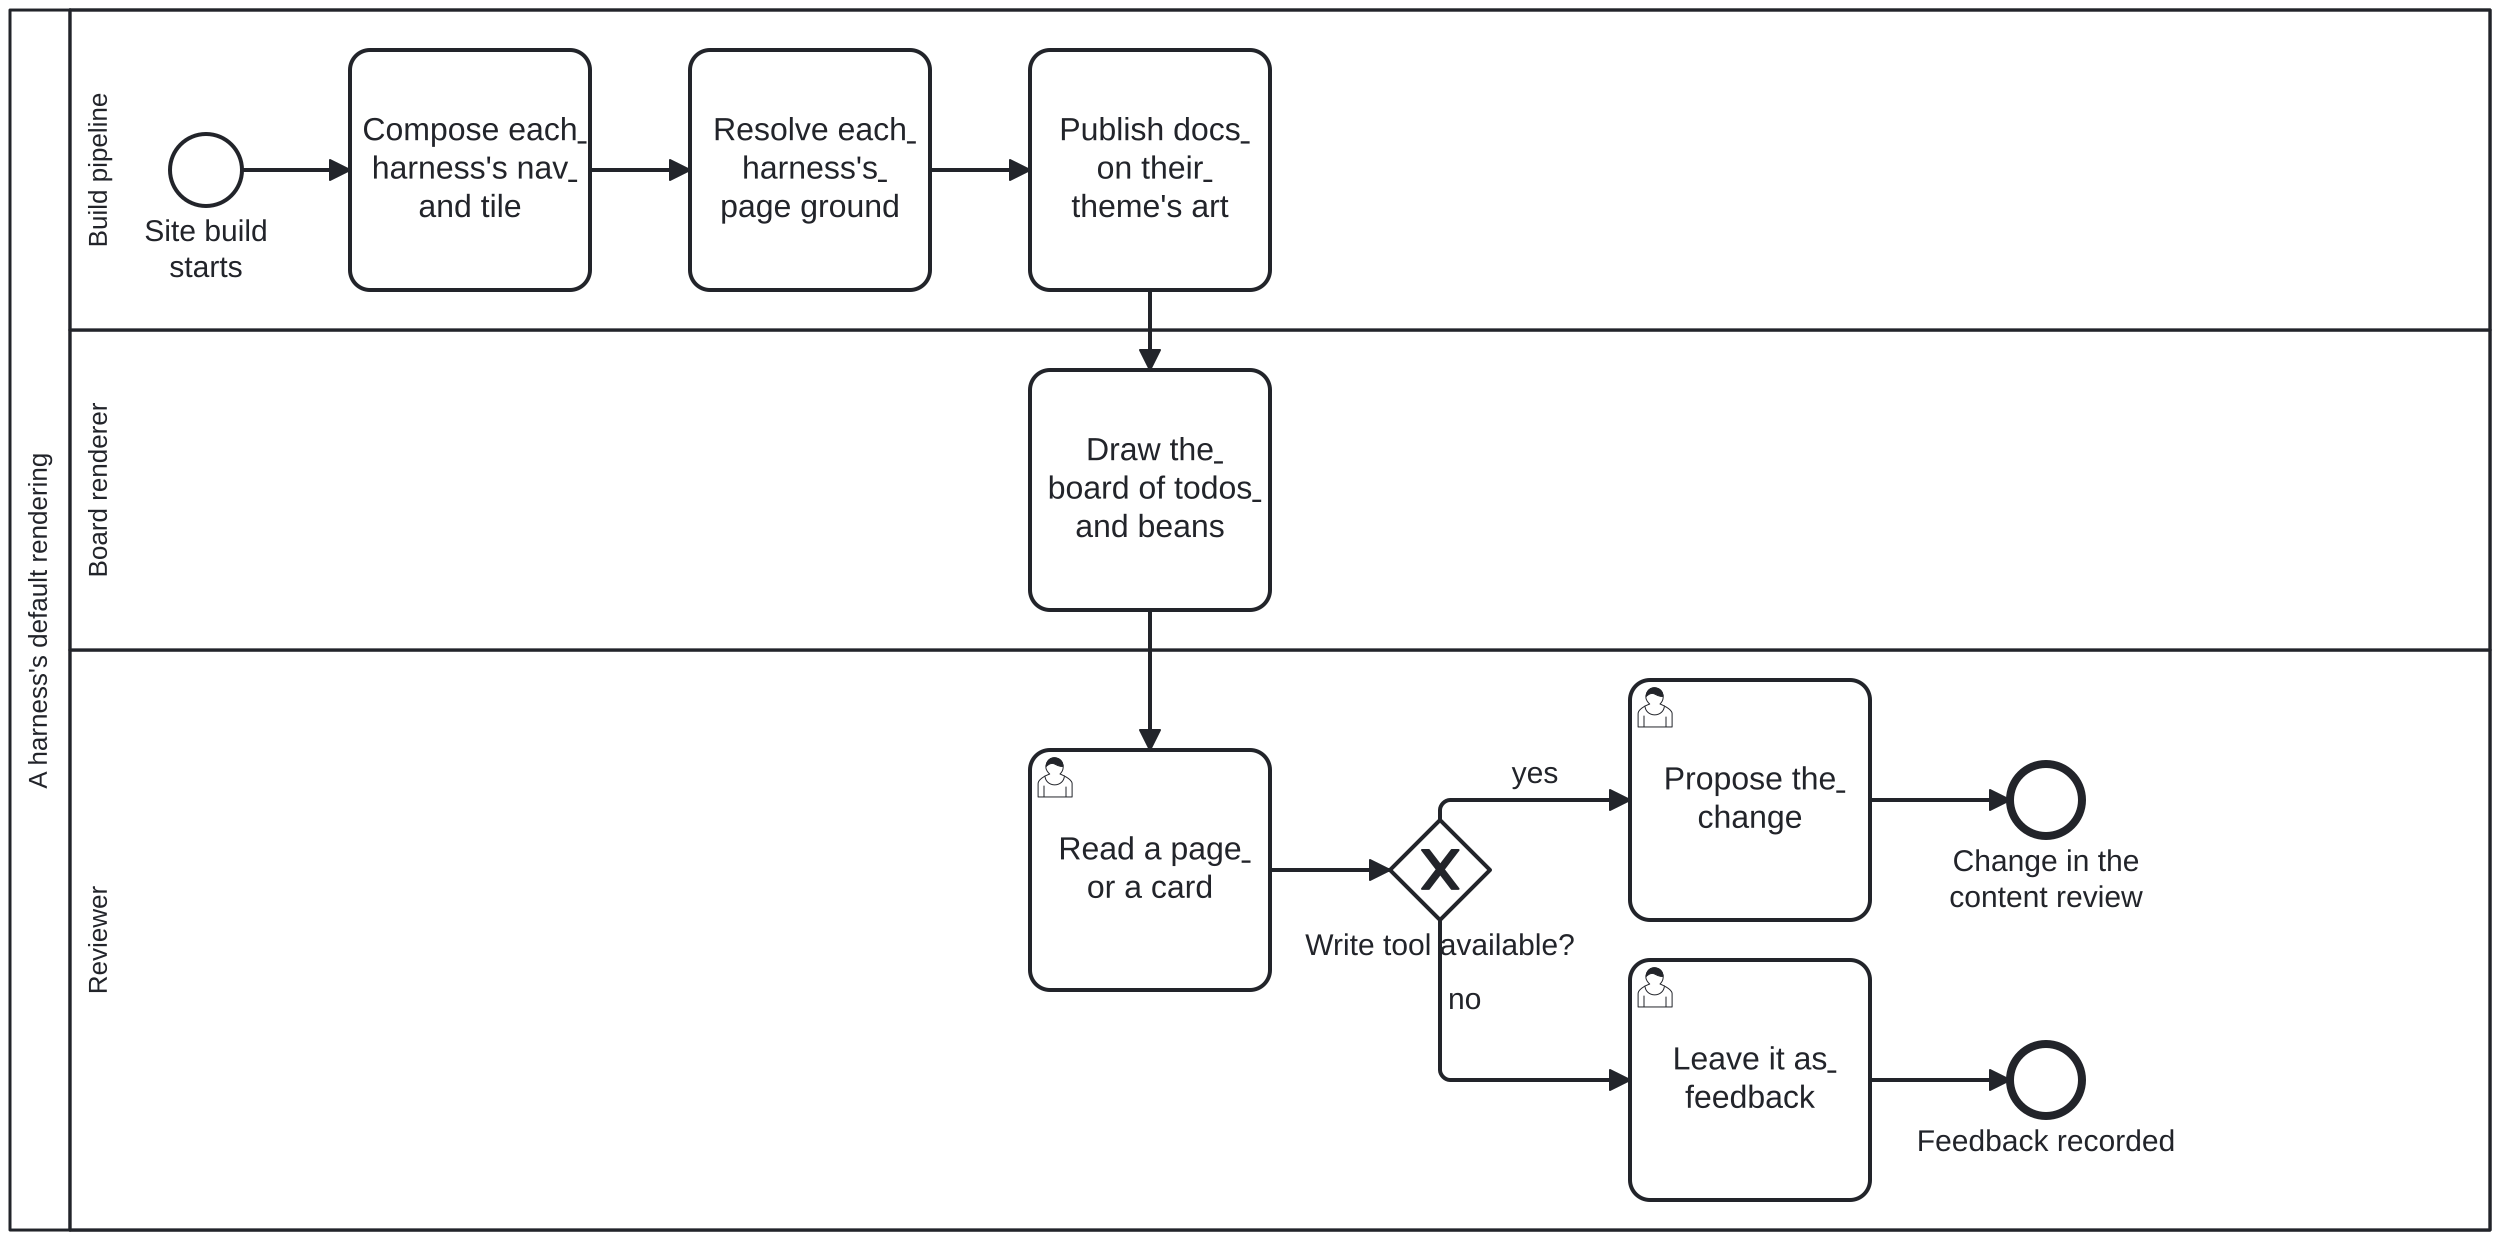
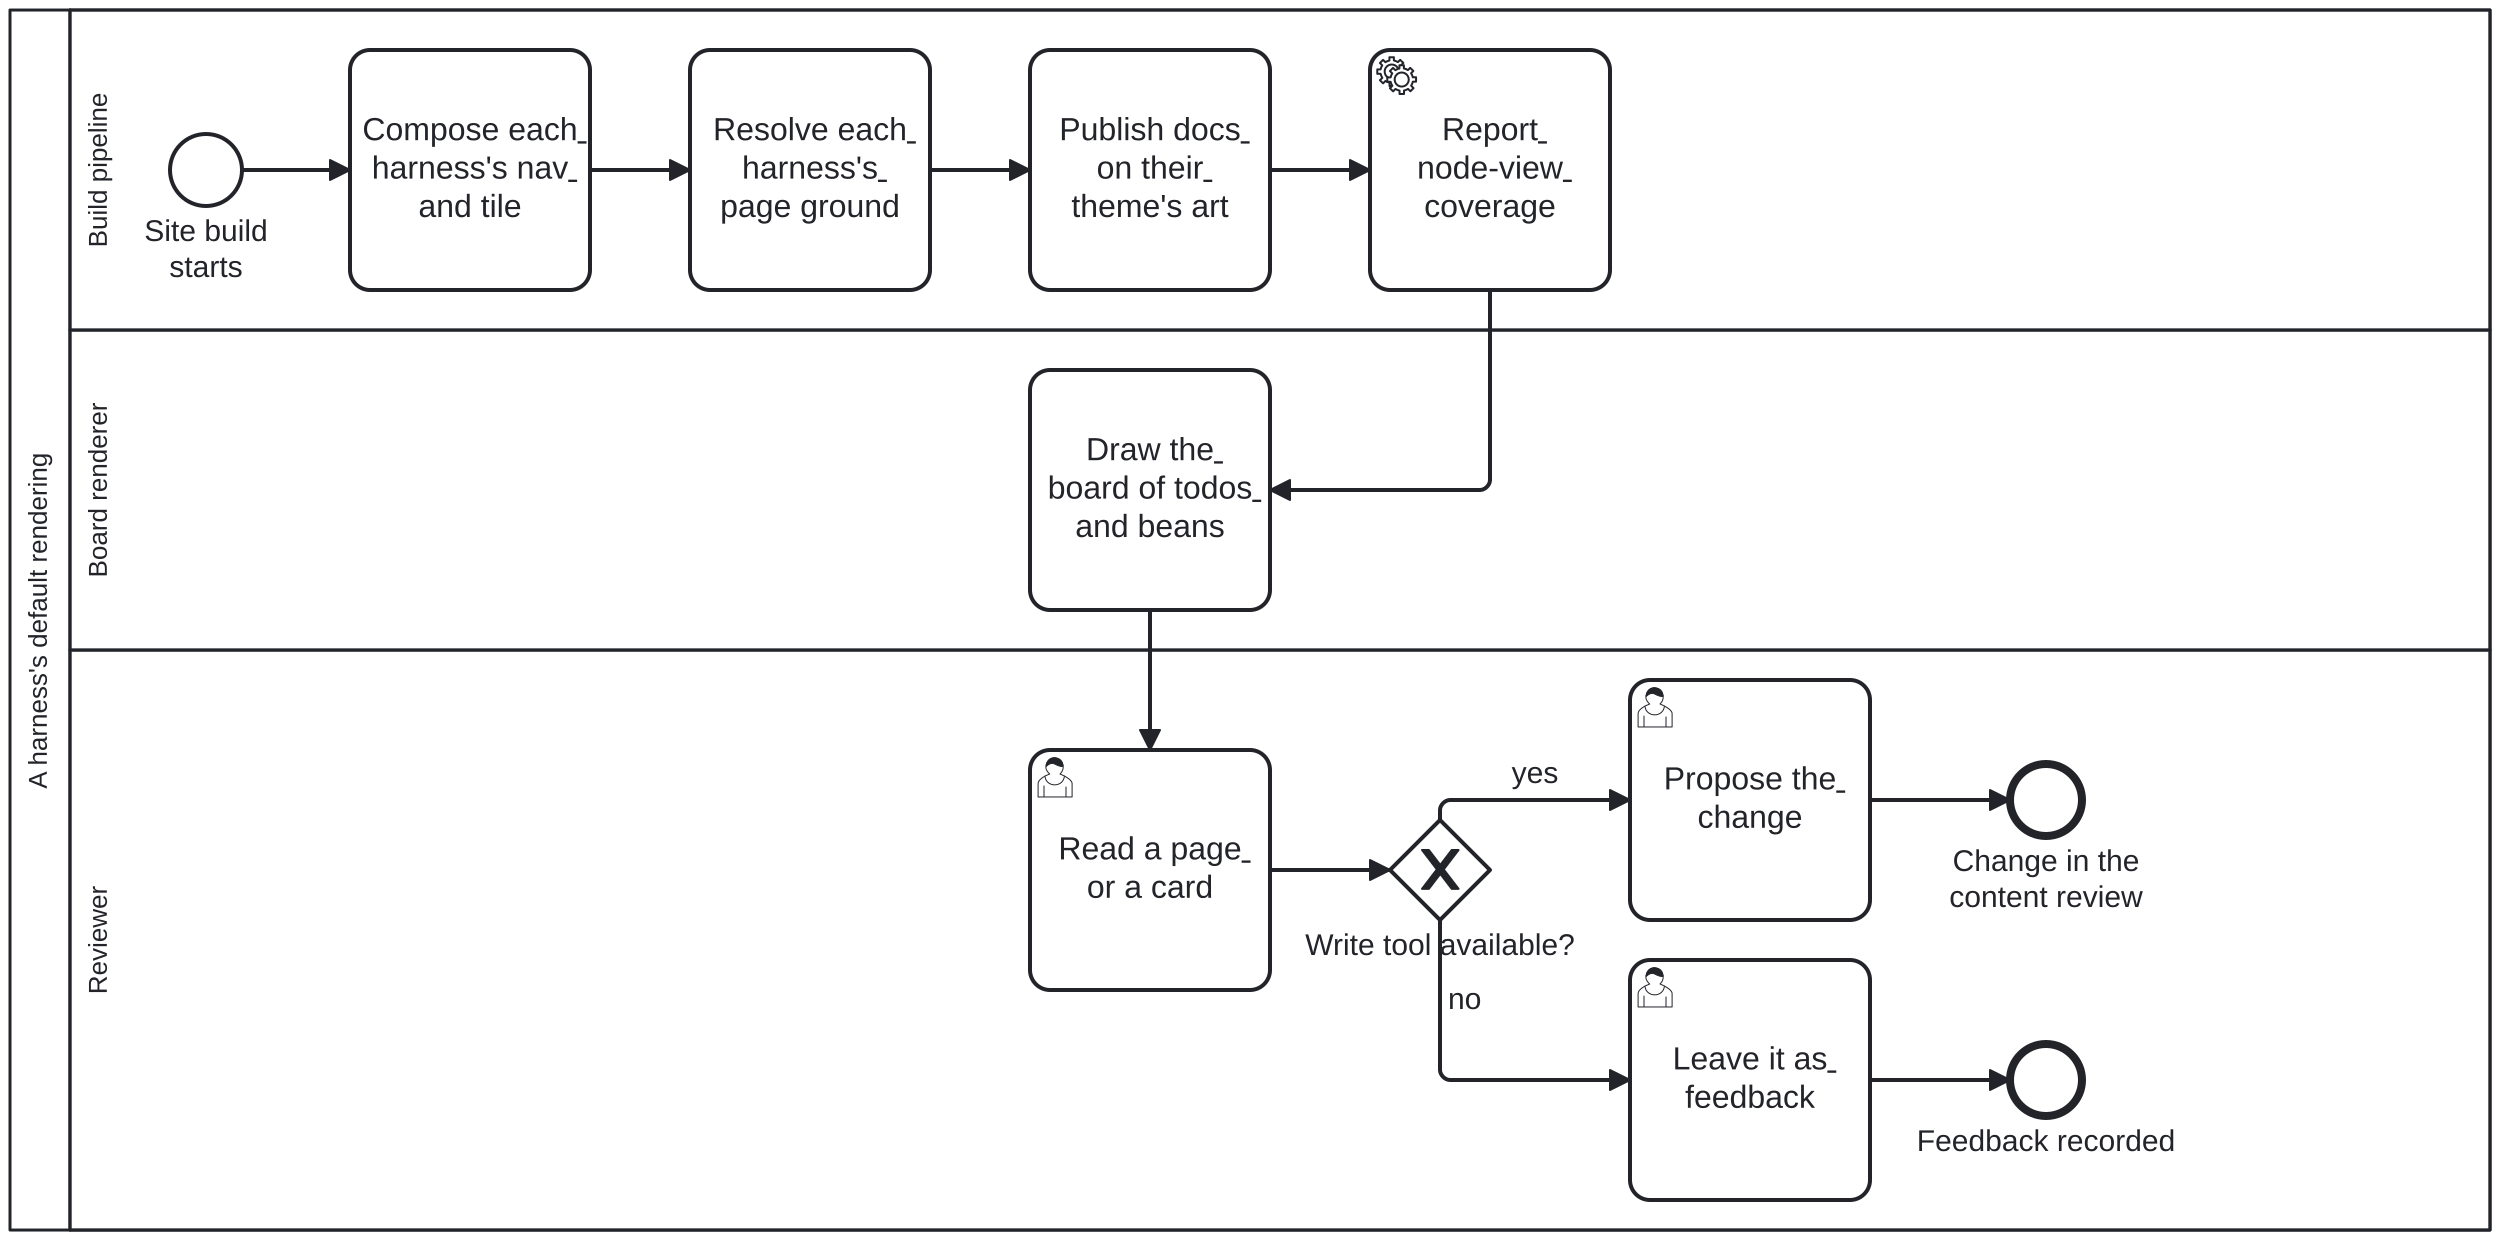
<svg xmlns="http://www.w3.org/2000/svg" width="100%" style="max-width:100%;height:auto" viewBox="95 55 1250 620" version="1.1">
  <style>.fa-task-link,.fa-subprocess-link{cursor:pointer}.fa-task-link text{text-decoration:underline}.fa-task-link:focus-visible,.fa-subprocess-link:focus-visible{outline:2px solid #2563eb;outline-offset:2px}.fa-subprocess-link:hover rect:not(.fa-link-hit),.fa-subprocess-link:focus-visible rect:not(.fa-link-hit){stroke-width:2.5px}</style>
  <rect x="95" y="55" width="1250" height="620" fill="#ffffff" />
  <g class="djs-group">
    <g class="djs-element djs-shape" data-element-id="Participant_Process_HarnessRendering" style="display: block;" transform="matrix(1 0 0 1 100 60)">
      <g class="djs-visual">
        <rect x="0" y="0" width="1240" height="610" rx="0" ry="0" style="stroke-linecap: round; stroke-linejoin: round; stroke: rgb(34, 36, 42); stroke-width: 1.5px; fill: white; fill-opacity: 0.95;" />
        <path style="fill: none; stroke-linecap: round; stroke-linejoin: round; stroke: rgb(34, 36, 42); stroke-width: 1.5px;" d="M30,0L30,610" />
        <text lineHeight="1.05" class="djs-label" transform="matrix(-1.83697e-16 -1 1 -1.83697e-16 0 610)" style="font-family: Arial, sans-serif; font-size: 13px; font-weight: normal; fill: rgb(34, 36, 42);">
          <tspan x="220.652" y="18.413">A harness's default rendering</tspan>
        </text>
      </g>
      <rect class="djs-hit djs-hit-all" x="0" y="0" width="1240" height="610" style="fill: none; stroke-opacity: 0; stroke: white; stroke-width: 15px;" />
    </g>
    <g class="djs-children">
      <g class="djs-group">
        <g class="djs-element djs-shape" data-element-id="Lane_Reviewer" style="display: block;" transform="matrix(1 0 0 1 130 380)">
          <g class="djs-visual">
            <rect x="0" y="0" width="1210" height="290" rx="0" ry="0" style="stroke-linecap: round; stroke-linejoin: round; stroke: rgb(34, 36, 42); stroke-width: 1.5px; fill: white; fill-opacity: 0.25;" />
            <text lineHeight="1.05" class="djs-label" transform="matrix(-1.83697e-16 -1 1 -1.83697e-16 0 290)" style="font-family: Arial, sans-serif; font-size: 13px; font-weight: normal; fill: rgb(34, 36, 42);">
              <tspan x="117.908" y="18.413">Reviewer</tspan>
            </text>
          </g>
          <rect class="djs-hit djs-hit-all" x="0" y="0" width="1210" height="290" style="fill: none; stroke-opacity: 0; stroke: white; stroke-width: 15px;" />
        </g>
      </g>
      <g class="djs-group">
        <g class="djs-element djs-shape" data-element-id="Lane_Board" style="display: block;" transform="matrix(1 0 0 1 130 220)">
          <g class="djs-visual">
            <rect x="0" y="0" width="1210" height="160" rx="0" ry="0" style="stroke-linecap: round; stroke-linejoin: round; stroke: rgb(34, 36, 42); stroke-width: 1.5px; fill: white; fill-opacity: 0.25;" />
            <text lineHeight="1.05" class="djs-label" transform="matrix(-1.83697e-16 -1 1 -1.83697e-16 0 160)" style="font-family: Arial, sans-serif; font-size: 13px; font-weight: normal; fill: rgb(34, 36, 42);">
              <tspan x="36.281" y="18.413">Board renderer</tspan>
            </text>
          </g>
          <rect class="djs-hit djs-hit-all" x="0" y="0" width="1210" height="160" style="fill: none; stroke-opacity: 0; stroke: white; stroke-width: 15px;" />
        </g>
      </g>
      <g class="djs-group">
        <g class="djs-element djs-shape" data-element-id="Lane_Pipeline" style="display: block;" transform="matrix(1 0 0 1 130 60)">
          <g class="djs-visual">
            <rect x="0" y="0" width="1210" height="160" rx="0" ry="0" style="stroke-linecap: round; stroke-linejoin: round; stroke: rgb(34, 36, 42); stroke-width: 1.5px; fill: white; fill-opacity: 0.25;" />
            <text lineHeight="1.05" class="djs-label" transform="matrix(-1.83697e-16 -1 1 -1.83697e-16 0 160)" style="font-family: Arial, sans-serif; font-size: 13px; font-weight: normal; fill: rgb(34, 36, 42);">
              <tspan x="41.333" y="18.413">Build pipeline</tspan>
            </text>
          </g>
          <rect class="djs-hit djs-hit-all" x="0" y="0" width="1210" height="160" style="fill: none; stroke-opacity: 0; stroke: white; stroke-width: 15px;" />
        </g>
      </g>
      <g class="djs-group">
        <g class="djs-element djs-shape" data-element-id="Start_Process_HarnessRendering" style="display: block;" transform="matrix(1 0 0 1 180 122)">
          <g class="djs-visual">
            <circle cx="18" cy="18" r="18" style="stroke-linecap: round; stroke-linejoin: round; stroke: rgb(34, 36, 42); stroke-width: 2px; fill: white; fill-opacity: 0.95;" />
          </g>
          <rect class="djs-hit djs-hit-all" x="0" y="0" width="36" height="36" style="fill: none; stroke-opacity: 0; stroke: white; stroke-width: 15px;" />
        </g>
      </g>
      <g class="djs-group">
        <g class="djs-element djs-shape" data-element-id="Start_Process_HarnessRendering_label" style="display: block;" transform="matrix(1 0 0 1 147.1406 162)">
          <g class="djs-visual">
            <text lineHeight="1.2" class="djs-label" style="font-family: Arial, sans-serif; font-size: 15px; font-weight: normal; fill: rgb(34, 36, 42);">
              <tspan x="20.006" y="13.5">Site build</tspan>
              <tspan x="32.523" y="31.5">starts</tspan>
            </text>
          </g>
          <rect class="djs-hit djs-hit-all" x="0" y="0" width="101.719" height="36" style="fill: none; stroke-opacity: 0; stroke: white; stroke-width: 15px;" />
        </g>
      </g>
      <g class="djs-group">
        <g class="djs-element djs-shape" data-element-id="A_Tiles" style="display: block;" transform="matrix(1 0 0 1 270 80)">
          <g class="djs-visual">
            <rect x="0" y="0" width="120" height="120" rx="10" ry="10" style="stroke-linecap: round; stroke-linejoin: round; stroke: rgb(34, 36, 42); stroke-width: 2px; fill: white; fill-opacity: 0.95;" />
            <a class="fa-task-link" href="https://litlfred.github.io/folio-assistant/cat-harness/process/Process_HarnessRendering/node/A_Tiles" target="_top" aria-label="Open step: Compose each harness's nav and tile">
              <text lineHeight="1.2" class="djs-label" transform="translate(0 30.7)" style="font-family: Arial, sans-serif; font-size: 16px; font-weight: normal; fill: rgb(34, 36, 42);">
                <tspan x="6.191" y="14.4">Compose each</tspan>
                <tspan x="10.891" y="33.6">harness's nav</tspan>
                <tspan x="34.203" y="52.8">and tile</tspan>
              </text>
            </a>
          </g>
          <rect class="djs-hit djs-hit-all" x="0" y="0" width="120" height="120" style="fill: none; stroke-opacity: 0; stroke: white; stroke-width: 15px;" />
        </g>
      </g>
      <g class="djs-group">
        <g class="djs-element djs-shape" data-element-id="A_Ground" style="display: block;" transform="matrix(1 0 0 1 440 80)">
          <g class="djs-visual">
            <rect x="0" y="0" width="120" height="120" rx="10" ry="10" style="stroke-linecap: round; stroke-linejoin: round; stroke: rgb(34, 36, 42); stroke-width: 2px; fill: white; fill-opacity: 0.95;" />
            <a class="fa-task-link" href="https://litlfred.github.io/folio-assistant/cat-harness/process/Process_HarnessRendering/node/A_Ground" target="_top" aria-label="Open step: Resolve each harness's page ground">
              <text lineHeight="1.2" class="djs-label" transform="translate(0 30.7)" style="font-family: Arial, sans-serif; font-size: 16px; font-weight: normal; fill: rgb(34, 36, 42);">
                <tspan x="11.527" y="14.4">Resolve each</tspan>
                <tspan x="26.012" y="33.6">harness's</tspan>
                <tspan x="15.07" y="52.8">page ground</tspan>
              </text>
            </a>
          </g>
          <rect class="djs-hit djs-hit-all" x="0" y="0" width="120" height="120" style="fill: none; stroke-opacity: 0; stroke: white; stroke-width: 15px;" />
        </g>
      </g>
      <g class="djs-group">
        <g class="djs-element djs-shape" data-element-id="A_Publish" style="display: block;" transform="matrix(1 0 0 1 610 80)">
          <g class="djs-visual">
            <rect x="0" y="0" width="120" height="120" rx="10" ry="10" style="stroke-linecap: round; stroke-linejoin: round; stroke: rgb(34, 36, 42); stroke-width: 2px; fill: white; fill-opacity: 0.95;" />
            <a class="fa-task-link" href="https://litlfred.github.io/folio-assistant/cat-harness/process/Process_HarnessRendering/node/A_Publish" target="_top" aria-label="Open step: Publish docs on their theme's art">
              <text lineHeight="1.2" class="djs-label" transform="translate(0 30.7)" style="font-family: Arial, sans-serif; font-size: 16px; font-weight: normal; fill: rgb(34, 36, 42);">
                <tspan x="14.641" y="14.4">Publish docs</tspan>
                <tspan x="33.316" y="33.6">on their</tspan>
                <tspan x="20.68" y="52.8">theme's art</tspan>
              </text>
            </a>
          </g>
          <rect class="djs-hit djs-hit-all" x="0" y="0" width="120" height="120" style="fill: none; stroke-opacity: 0; stroke: white; stroke-width: 15px;" />
        </g>
      </g>
      <g class="djs-group">
+         <g class="djs-element djs-shape" data-element-id="A_NodeViews" style="display: block;" transform="matrix(1 0 0 1 780 80)">
+           <g class="djs-visual">
+             <rect x="0" y="0" width="120" height="120" rx="10" ry="10" style="stroke-linecap: round; stroke-linejoin: round; stroke: rgb(34, 36, 42); stroke-width: 2px; fill: white; fill-opacity: 0.95;" />
+             <a class="fa-task-link" href="https://litlfred.github.io/folio-assistant/cat-harness/process/Process_HarnessRendering/node/A_NodeViews" target="_top" aria-label="Open step: Report node-view coverage">
+               <text lineHeight="1.2" class="djs-label" transform="translate(0 30.7)" style="font-family: Arial, sans-serif; font-size: 16px; font-weight: normal; fill: rgb(34, 36, 42);">
+                 <tspan x="35.988" y="14.4">Report</tspan>
+                 <tspan x="23.535" y="33.6">node-view</tspan>
+                 <tspan x="27.09" y="52.8">coverage</tspan>
+               </text>
+             </a>
+             <circle cx="5" cy="5" r="5" transform="translate(6, 6)" style="stroke-linecap: round; stroke-linejoin: round; stroke: none; stroke-width: 2px; fill: white;" />
+             <path d="m 12,18 v -1.713 c 0.352,-0.07 0.704,-0.178 1.048,-0.321 0.344,-0.145 0.666,-0.321 0.966,-0.521 l 1.194,1.18 1.567,-1.577 -1.195,-1.18 c 0.403,-0.614 0.683,-1.299 0.825,-2.018 l 1.622,-0.01 v -2.22 l -1.637,0.01 c -0.073,-0.352 -0.178,-0.7 -0.324,-1.044 -0.145,-0.344 -0.321,-0.664 -0.523,-0.962 l 1.131,-1.136 -1.583,-1.563 -1.13,1.136 c -0.614,-0.401 -1.303,-0.681 -2.023,-0.822 l 0.009,-1.619 h -2.241 l 0.004,1.631 c -0.354,0.074 -0.705,0.18 -1.05,0.324 -0.344,0.144 -0.665,0.321 -0.964,0.52 l -1.17,-1.158 -1.567,1.579 1.168,1.157 c -0.403,0.613 -0.683,1.298 -0.825,2.017 l -1.659,0.003 v 2.222 l 1.672,-0.006 c 0.073,0.351 0.18,0.702 0.324,1.045 0.145,0.344 0.321,0.664 0.523,0.961 l -1.199,1.197 1.584,1.56 1.196,-1.193 c 0.614,0.403 1.303,0.682 2.023,0.823 l 7.19e-4,1.699 h 2.227 z m 0.221,-3.996 c -1.789,0.75 -3.858,-0.093 -4.61,-1.874 -0.752,-1.783 0.091,-3.846 1.88,-4.596 1.788,-0.749 3.857,0.093 4.609,1.874 0.752,1.782 -0.091,3.846 -1.88,4.596 z" style="fill: white; stroke-linecap: round; stroke-linejoin: round; stroke: rgb(34, 36, 42); stroke-width: 1px;" />
+             <circle cx="5" cy="5" r="5" transform="translate(11, 10)" style="stroke-linecap: round; stroke-linejoin: round; stroke: none; stroke-width: 2px; fill: white;" />
+             <path d="m 17,22 v -1.713 c 0.352,-0.07 0.704,-0.178 1.048,-0.321 0.344,-0.145 0.666,-0.321 0.966,-0.521 l 1.194,1.18 1.567,-1.577 -1.195,-1.18 c 0.403,-0.614 0.683,-1.299 0.825,-2.018 l 1.622,-0.01 v -2.22 l -1.637,0.01 c -0.073,-0.352 -0.178,-0.7 -0.324,-1.044 -0.145,-0.344 -0.321,-0.664 -0.523,-0.962 l 1.131,-1.136 -1.583,-1.563 -1.13,1.136 c -0.614,-0.401 -1.303,-0.681 -2.023,-0.822 l 0.009,-1.619 h -2.241 l 0.004,1.631 c -0.354,0.074 -0.705,0.18 -1.05,0.324 -0.344,0.144 -0.665,0.321 -0.964,0.52 l -1.17,-1.158 -1.567,1.579 1.168,1.157 c -0.403,0.613 -0.683,1.298 -0.825,2.017 l -1.659,0.003 v 2.222 l 1.672,-0.006 c 0.073,0.351 0.18,0.702 0.324,1.045 0.145,0.344 0.321,0.664 0.523,0.961 l -1.199,1.197 1.584,1.56 1.196,-1.193 c 0.614,0.403 1.303,0.682 2.023,0.823 l 7.19e-4,1.699 h 2.227 z m 0.221,-3.996 c -1.789,0.75 -3.858,-0.093 -4.61,-1.874 -0.752,-1.783 0.091,-3.846 1.88,-4.596 1.788,-0.749 3.857,0.093 4.609,1.874 0.752,1.782 -0.091,3.846 -1.88,4.596 z" style="fill: white; stroke-linecap: round; stroke-linejoin: round; stroke: rgb(34, 36, 42); stroke-width: 1px;" />
+           </g>
+           <rect class="djs-hit djs-hit-all" x="0" y="0" width="120" height="120" style="fill: none; stroke-opacity: 0; stroke: white; stroke-width: 15px;" />
+         </g>
+       </g>
+       <g class="djs-group">
        <g class="djs-element djs-shape" data-element-id="A_Board" style="display: block;" transform="matrix(1 0 0 1 610 240)">
          <g class="djs-visual">
            <rect x="0" y="0" width="120" height="120" rx="10" ry="10" style="stroke-linecap: round; stroke-linejoin: round; stroke: rgb(34, 36, 42); stroke-width: 2px; fill: white; fill-opacity: 0.95;" />
            <a class="fa-task-link" href="https://litlfred.github.io/folio-assistant/cat-harness/process/Process_HarnessRendering/node/A_Board" target="_top" aria-label="Open step: Draw the board of todos and beans">
              <text lineHeight="1.2" class="djs-label" transform="translate(0 30.7)" style="font-family: Arial, sans-serif; font-size: 16px; font-weight: normal; fill: rgb(34, 36, 42);">
                <tspan x="27.988" y="14.4">Draw the</tspan>
                <tspan x="8.852" y="33.6">board of todos</tspan>
                <tspan x="22.633" y="52.8">and beans</tspan>
              </text>
            </a>
          </g>
          <rect class="djs-hit djs-hit-all" x="0" y="0" width="120" height="120" style="fill: none; stroke-opacity: 0; stroke: white; stroke-width: 15px;" />
        </g>
      </g>
      <g class="djs-group">
        <g class="djs-element djs-shape" data-element-id="A_Read" style="display: block;" transform="matrix(1 0 0 1 610 430)">
          <g class="djs-visual">
            <rect x="0" y="0" width="120" height="120" rx="10" ry="10" style="stroke-linecap: round; stroke-linejoin: round; stroke: rgb(34, 36, 42); stroke-width: 2px; fill: white; fill-opacity: 0.95;" />
            <a class="fa-task-link" href="https://litlfred.github.io/folio-assistant/cat-harness/process/Process_HarnessRendering/node/A_Read" target="_top" aria-label="Open step: Read a page or a card">
              <text lineHeight="1.2" class="djs-label" transform="translate(0 40.3)" style="font-family: Arial, sans-serif; font-size: 16px; font-weight: normal; fill: rgb(34, 36, 42);">
                <tspan x="14.184" y="14.4">Read a page</tspan>
                <tspan x="28.43" y="33.6">or a card</tspan>
              </text>
            </a>
            <path d="m 15,12 c 0.909,-0.845 1.594,-2.049 1.594,-3.385 0,-2.554 -1.805,-4.622 -4.357,-4.622 -2.552,0 -4.288,2.068 -4.288,4.622 0,1.348 0.974,2.562 1.896,3.405 -0.529,0.187 -5.669,2.097 -5.794,4.756 v 6.718 h 17 v -6.718 c 0,-2.298 -5.528,-4.595 -6.051,-4.776 zm -8,6 l 0,5.5 m 11,0 l 0,-5" style="fill: white; stroke-linecap: round; stroke-linejoin: round; stroke: rgb(34, 36, 42); stroke-width: 0.5px;" />
            <path d="m 15,12 m 2.162,1.009 c 0,2.447 -2.158,4.431 -4.821,4.431 -2.665,0 -4.822,-1.981 -4.822,-4.431 " style="fill: white; stroke-linecap: round; stroke-linejoin: round; stroke: rgb(34, 36, 42); stroke-width: 0.5px;" />
            <path d="m 15,12 m -6.9,-3.80 c 0,0 2.251,-2.358 4.274,-1.177 2.024,1.181 4.221,1.537 4.124,0.965 -0.098,-0.57 -0.117,-3.791 -4.191,-4.136 -3.575,0.001 -4.208,3.367 -4.207,4.348 z" style="fill: rgb(34, 36, 42); stroke-linecap: round; stroke-linejoin: round; stroke: rgb(34, 36, 42); stroke-width: 0.5px;" />
          </g>
          <rect class="djs-hit djs-hit-all" x="0" y="0" width="120" height="120" style="fill: none; stroke-opacity: 0; stroke: white; stroke-width: 15px;" />
        </g>
      </g>
      <g class="djs-group">
        <g class="djs-element djs-shape" data-element-id="GW_Write" style="display: block;" transform="matrix(1 0 0 1 790 465)">
          <g class="djs-visual">
            <polygon points="25,0 50,25 25,50 0,25" style="stroke-linecap: round; stroke-linejoin: round; stroke: rgb(34, 36, 42); stroke-width: 2px; fill: white; fill-opacity: 0.95;" />
            <path d="m 16,15 7.429,9.714 -7.429,9.714 3.429,0 5.714,-7.464 5.714,7.464 3.429,0 -7.429,-9.714 7.429,-9.714 -3.429,0 -5.714,7.464 -5.714,-7.464 -3.429,0 z" style="fill: rgb(34, 36, 42); stroke-linecap: round; stroke-linejoin: round; stroke: rgb(34, 36, 42); stroke-width: 1px;" />
          </g>
          <rect class="djs-hit djs-hit-all" x="0" y="0" width="50" height="50" style="fill: none; stroke-opacity: 0; stroke: white; stroke-width: 15px;" />
        </g>
      </g>
      <g class="djs-group">
        <g class="djs-element djs-shape" data-element-id="GW_Write_label" style="display: block;" transform="matrix(1 0 0 1 727.6016 519)">
          <g class="djs-visual">
            <text lineHeight="1.2" class="djs-label" style="font-family: Arial, sans-serif; font-size: 15px; font-weight: normal; fill: rgb(34, 36, 42);">
              <tspan x="20.001" y="13.5">Write tool available?</tspan>
            </text>
          </g>
          <rect class="djs-hit djs-hit-all" x="0" y="0" width="174.797" height="18" style="fill: none; stroke-opacity: 0; stroke: white; stroke-width: 15px;" />
        </g>
      </g>
      <g class="djs-group">
        <g class="djs-element djs-shape" data-element-id="A_Propose" style="display: block;" transform="matrix(1 0 0 1 910 395)">
          <g class="djs-visual">
            <rect x="0" y="0" width="120" height="120" rx="10" ry="10" style="stroke-linecap: round; stroke-linejoin: round; stroke: rgb(34, 36, 42); stroke-width: 2px; fill: white; fill-opacity: 0.95;" />
            <a class="fa-task-link" href="https://litlfred.github.io/folio-assistant/cat-harness/process/Process_HarnessRendering/node/A_Propose" target="_top" aria-label="Open step: Propose the change">
              <text lineHeight="1.2" class="djs-label" transform="translate(0 40.3)" style="font-family: Arial, sans-serif; font-size: 16px; font-weight: normal; fill: rgb(34, 36, 42);">
                <tspan x="16.859" y="14.4">Propose the</tspan>
                <tspan x="33.754" y="33.6">change</tspan>
              </text>
            </a>
            <path d="m 15,12 c 0.909,-0.845 1.594,-2.049 1.594,-3.385 0,-2.554 -1.805,-4.622 -4.357,-4.622 -2.552,0 -4.288,2.068 -4.288,4.622 0,1.348 0.974,2.562 1.896,3.405 -0.529,0.187 -5.669,2.097 -5.794,4.756 v 6.718 h 17 v -6.718 c 0,-2.298 -5.528,-4.595 -6.051,-4.776 zm -8,6 l 0,5.5 m 11,0 l 0,-5" style="fill: white; stroke-linecap: round; stroke-linejoin: round; stroke: rgb(34, 36, 42); stroke-width: 0.5px;" />
            <path d="m 15,12 m 2.162,1.009 c 0,2.447 -2.158,4.431 -4.821,4.431 -2.665,0 -4.822,-1.981 -4.822,-4.431 " style="fill: white; stroke-linecap: round; stroke-linejoin: round; stroke: rgb(34, 36, 42); stroke-width: 0.5px;" />
            <path d="m 15,12 m -6.9,-3.80 c 0,0 2.251,-2.358 4.274,-1.177 2.024,1.181 4.221,1.537 4.124,0.965 -0.098,-0.57 -0.117,-3.791 -4.191,-4.136 -3.575,0.001 -4.208,3.367 -4.207,4.348 z" style="fill: rgb(34, 36, 42); stroke-linecap: round; stroke-linejoin: round; stroke: rgb(34, 36, 42); stroke-width: 0.5px;" />
          </g>
          <rect class="djs-hit djs-hit-all" x="0" y="0" width="120" height="120" style="fill: none; stroke-opacity: 0; stroke: white; stroke-width: 15px;" />
        </g>
      </g>
      <g class="djs-group">
        <g class="djs-element djs-shape" data-element-id="A_Todo" style="display: block;" transform="matrix(1 0 0 1 910 535)">
          <g class="djs-visual">
            <rect x="0" y="0" width="120" height="120" rx="10" ry="10" style="stroke-linecap: round; stroke-linejoin: round; stroke: rgb(34, 36, 42); stroke-width: 2px; fill: white; fill-opacity: 0.95;" />
            <a class="fa-task-link" href="https://litlfred.github.io/folio-assistant/cat-harness/process/Process_HarnessRendering/node/A_Todo" target="_top" aria-label="Open step: Leave it as feedback">
              <text lineHeight="1.2" class="djs-label" transform="translate(0 40.3)" style="font-family: Arial, sans-serif; font-size: 16px; font-weight: normal; fill: rgb(34, 36, 42);">
                <tspan x="21.309" y="14.4">Leave it as</tspan>
                <tspan x="27.531" y="33.6">feedback</tspan>
              </text>
            </a>
            <path d="m 15,12 c 0.909,-0.845 1.594,-2.049 1.594,-3.385 0,-2.554 -1.805,-4.622 -4.357,-4.622 -2.552,0 -4.288,2.068 -4.288,4.622 0,1.348 0.974,2.562 1.896,3.405 -0.529,0.187 -5.669,2.097 -5.794,4.756 v 6.718 h 17 v -6.718 c 0,-2.298 -5.528,-4.595 -6.051,-4.776 zm -8,6 l 0,5.5 m 11,0 l 0,-5" style="fill: white; stroke-linecap: round; stroke-linejoin: round; stroke: rgb(34, 36, 42); stroke-width: 0.5px;" />
            <path d="m 15,12 m 2.162,1.009 c 0,2.447 -2.158,4.431 -4.821,4.431 -2.665,0 -4.822,-1.981 -4.822,-4.431 " style="fill: white; stroke-linecap: round; stroke-linejoin: round; stroke: rgb(34, 36, 42); stroke-width: 0.5px;" />
            <path d="m 15,12 m -6.9,-3.80 c 0,0 2.251,-2.358 4.274,-1.177 2.024,1.181 4.221,1.537 4.124,0.965 -0.098,-0.57 -0.117,-3.791 -4.191,-4.136 -3.575,0.001 -4.208,3.367 -4.207,4.348 z" style="fill: rgb(34, 36, 42); stroke-linecap: round; stroke-linejoin: round; stroke: rgb(34, 36, 42); stroke-width: 0.5px;" />
          </g>
          <rect class="djs-hit djs-hit-all" x="0" y="0" width="120" height="120" style="fill: none; stroke-opacity: 0; stroke: white; stroke-width: 15px;" />
        </g>
      </g>
      <g class="djs-group">
        <g class="djs-element djs-shape" data-element-id="End_Proposed" style="display: block;" transform="matrix(1 0 0 1 1100 437)">
          <g class="djs-visual">
            <circle cx="18" cy="18" r="18" style="stroke-linecap: round; stroke-linejoin: round; stroke: rgb(34, 36, 42); stroke-width: 4px; fill: white; fill-opacity: 0.95;" />
          </g>
          <rect class="djs-hit djs-hit-all" x="0" y="0" width="36" height="36" style="fill: none; stroke-opacity: 0; stroke: white; stroke-width: 15px;" />
        </g>
      </g>
      <g class="djs-group">
        <g class="djs-element djs-shape" data-element-id="End_Proposed_label" style="display: block;" transform="matrix(1 0 0 1 1049.641 477)">
          <g class="djs-visual">
            <text lineHeight="1.2" class="djs-label" style="font-family: Arial, sans-serif; font-size: 15px; font-weight: normal; fill: rgb(34, 36, 42);">
              <tspan x="21.656" y="13.5">Change in the</tspan>
              <tspan x="20.001" y="31.5">content review</tspan>
            </text>
          </g>
          <rect class="djs-hit djs-hit-all" x="0" y="0" width="136.719" height="36" style="fill: none; stroke-opacity: 0; stroke: white; stroke-width: 15px;" />
        </g>
      </g>
      <g class="djs-group">
        <g class="djs-element djs-shape" data-element-id="End_Noted" style="display: block;" transform="matrix(1 0 0 1 1100 577)">
          <g class="djs-visual">
            <circle cx="18" cy="18" r="18" style="stroke-linecap: round; stroke-linejoin: round; stroke: rgb(34, 36, 42); stroke-width: 4px; fill: white; fill-opacity: 0.95;" />
          </g>
          <rect class="djs-hit djs-hit-all" x="0" y="0" width="36" height="36" style="fill: none; stroke-opacity: 0; stroke: white; stroke-width: 15px;" />
        </g>
      </g>
      <g class="djs-group">
        <g class="djs-element djs-shape" data-element-id="End_Noted_label" style="display: block;" transform="matrix(1 0 0 1 1033.375 617)">
          <g class="djs-visual">
            <text lineHeight="1.2" class="djs-label" style="font-family: Arial, sans-serif; font-size: 15px; font-weight: normal; fill: rgb(34, 36, 42);">
              <tspan x="20.003" y="13.5">Feedback recorded</tspan>
            </text>
          </g>
          <rect class="djs-hit djs-hit-all" x="0" y="0" width="169.25" height="18" style="fill: none; stroke-opacity: 0; stroke: white; stroke-width: 15px;" />
        </g>
      </g>
      <g class="djs-group">
        <g class="djs-element djs-connection" data-element-id="SF_HR_1" style="display: block;">
          <g class="djs-visual">
            <defs>
              <marker id="folio-marker-1" viewBox="0 0 20 20" refX="11" refY="10" markerWidth="10" markerHeight="10" orient="auto">
                <path d="M 1 5 L 11 10 L 1 15 Z" style="stroke-linecap: round; stroke-linejoin: round; stroke: rgb(34, 36, 42); stroke-width: 1px; fill: rgb(34, 36, 42);" />
              </marker>
            </defs>
            <path data-corner-radius="5" style="fill: none; stroke-linecap: round; stroke-linejoin: round; stroke: rgb(34, 36, 42); stroke-width: 2px; marker-end: url('#folio-marker-1');" d="M216,140L270,140" />
          </g>
          <path d="M216,140L270,140" class="djs-hit djs-hit-stroke" style="fill: none; stroke-opacity: 0; stroke: white; stroke-width: 15px;" />
        </g>
      </g>
      <g class="djs-group">
        <g class="djs-element djs-connection" data-element-id="SF_HR_2" style="display: block;">
          <g class="djs-visual">
            <defs>
              <marker id="folio-marker-2" viewBox="0 0 20 20" refX="11" refY="10" markerWidth="10" markerHeight="10" orient="auto">
                <path d="M 1 5 L 11 10 L 1 15 Z" style="stroke-linecap: round; stroke-linejoin: round; stroke: rgb(34, 36, 42); stroke-width: 1px; fill: rgb(34, 36, 42);" />
              </marker>
            </defs>
            <path data-corner-radius="5" style="fill: none; stroke-linecap: round; stroke-linejoin: round; stroke: rgb(34, 36, 42); stroke-width: 2px; marker-end: url('#folio-marker-2');" d="M390,140L440,140" />
          </g>
          <path d="M390,140L440,140" class="djs-hit djs-hit-stroke" style="fill: none; stroke-opacity: 0; stroke: white; stroke-width: 15px;" />
        </g>
      </g>
      <g class="djs-group">
        <g class="djs-element djs-connection" data-element-id="SF_HR_3" style="display: block;">
          <g class="djs-visual">
            <defs>
              <marker id="folio-marker-3" viewBox="0 0 20 20" refX="11" refY="10" markerWidth="10" markerHeight="10" orient="auto">
                <path d="M 1 5 L 11 10 L 1 15 Z" style="stroke-linecap: round; stroke-linejoin: round; stroke: rgb(34, 36, 42); stroke-width: 1px; fill: rgb(34, 36, 42);" />
              </marker>
            </defs>
            <path data-corner-radius="5" style="fill: none; stroke-linecap: round; stroke-linejoin: round; stroke: rgb(34, 36, 42); stroke-width: 2px; marker-end: url('#folio-marker-3');" d="M560,140L610,140" />
          </g>
          <path d="M560,140L610,140" class="djs-hit djs-hit-stroke" style="fill: none; stroke-opacity: 0; stroke: white; stroke-width: 15px;" />
        </g>
      </g>
      <g class="djs-group">
        <g class="djs-element djs-connection" data-element-id="SF_HR_4" style="display: block;">
          <g class="djs-visual">
            <defs>
              <marker id="folio-marker-4" viewBox="0 0 20 20" refX="11" refY="10" markerWidth="10" markerHeight="10" orient="auto">
                <path d="M 1 5 L 11 10 L 1 15 Z" style="stroke-linecap: round; stroke-linejoin: round; stroke: rgb(34, 36, 42); stroke-width: 1px; fill: rgb(34, 36, 42);" />
              </marker>
            </defs>
-             <path data-corner-radius="5" style="fill: none; stroke-linecap: round; stroke-linejoin: round; stroke: rgb(34, 36, 42); stroke-width: 2px; marker-end: url('#folio-marker-4');" d="M670,200L670,240" />
-           </g>
-           <path d="M670,200L670,240" class="djs-hit djs-hit-stroke" style="fill: none; stroke-opacity: 0; stroke: white; stroke-width: 15px;" />
+             <path data-corner-radius="5" style="fill: none; stroke-linecap: round; stroke-linejoin: round; stroke: rgb(34, 36, 42); stroke-width: 2px; marker-end: url('#folio-marker-4');" d="M730,140L780,140" />
+           </g>
+           <path d="M730,140L780,140" class="djs-hit djs-hit-stroke" style="fill: none; stroke-opacity: 0; stroke: white; stroke-width: 15px;" />
+         </g>
+       </g>
+       <g class="djs-group">
+         <g class="djs-element djs-connection" data-element-id="SF_HR_4b" style="display: block;">
+           <g class="djs-visual">
+             <defs>
+               <marker id="folio-marker-5" viewBox="0 0 20 20" refX="11" refY="10" markerWidth="10" markerHeight="10" orient="auto">
+                 <path d="M 1 5 L 11 10 L 1 15 Z" style="stroke-linecap: round; stroke-linejoin: round; stroke: rgb(34, 36, 42); stroke-width: 1px; fill: rgb(34, 36, 42);" />
+               </marker>
+             </defs>
+             <path data-corner-radius="5" style="fill: none; stroke-linecap: round; stroke-linejoin: round; stroke: rgb(34, 36, 42); stroke-width: 2px; marker-end: url('#folio-marker-5');" d="M840,200L840,295C840,297.5,837.5,300,835,300L730,300" />
+           </g>
+           <path d="M840,200L840,300L730,300" class="djs-hit djs-hit-stroke" style="fill: none; stroke-opacity: 0; stroke: white; stroke-width: 15px;" />
        </g>
      </g>
      <g class="djs-group">
        <g class="djs-element djs-connection" data-element-id="SF_HR_5" style="display: block;">
          <g class="djs-visual">
            <defs>
-               <marker id="folio-marker-5" viewBox="0 0 20 20" refX="11" refY="10" markerWidth="10" markerHeight="10" orient="auto">
-                 <path d="M 1 5 L 11 10 L 1 15 Z" style="stroke-linecap: round; stroke-linejoin: round; stroke: rgb(34, 36, 42); stroke-width: 1px; fill: rgb(34, 36, 42);" />
-               </marker>
-             </defs>
-             <path data-corner-radius="5" style="fill: none; stroke-linecap: round; stroke-linejoin: round; stroke: rgb(34, 36, 42); stroke-width: 2px; marker-end: url('#folio-marker-5');" d="M670,360L670,430" />
+               <marker id="folio-marker-6" viewBox="0 0 20 20" refX="11" refY="10" markerWidth="10" markerHeight="10" orient="auto">
+                 <path d="M 1 5 L 11 10 L 1 15 Z" style="stroke-linecap: round; stroke-linejoin: round; stroke: rgb(34, 36, 42); stroke-width: 1px; fill: rgb(34, 36, 42);" />
+               </marker>
+             </defs>
+             <path data-corner-radius="5" style="fill: none; stroke-linecap: round; stroke-linejoin: round; stroke: rgb(34, 36, 42); stroke-width: 2px; marker-end: url('#folio-marker-6');" d="M670,360L670,430" />
          </g>
          <path d="M670,360L670,430" class="djs-hit djs-hit-stroke" style="fill: none; stroke-opacity: 0; stroke: white; stroke-width: 15px;" />
        </g>
      </g>
      <g class="djs-group">
        <g class="djs-element djs-connection" data-element-id="SF_HR_6" style="display: block;">
          <g class="djs-visual">
            <defs>
-               <marker id="folio-marker-6" viewBox="0 0 20 20" refX="11" refY="10" markerWidth="10" markerHeight="10" orient="auto">
-                 <path d="M 1 5 L 11 10 L 1 15 Z" style="stroke-linecap: round; stroke-linejoin: round; stroke: rgb(34, 36, 42); stroke-width: 1px; fill: rgb(34, 36, 42);" />
-               </marker>
-             </defs>
-             <path data-corner-radius="5" style="fill: none; stroke-linecap: round; stroke-linejoin: round; stroke: rgb(34, 36, 42); stroke-width: 2px; marker-end: url('#folio-marker-6');" d="M730,490L790,490" />
+               <marker id="folio-marker-7" viewBox="0 0 20 20" refX="11" refY="10" markerWidth="10" markerHeight="10" orient="auto">
+                 <path d="M 1 5 L 11 10 L 1 15 Z" style="stroke-linecap: round; stroke-linejoin: round; stroke: rgb(34, 36, 42); stroke-width: 1px; fill: rgb(34, 36, 42);" />
+               </marker>
+             </defs>
+             <path data-corner-radius="5" style="fill: none; stroke-linecap: round; stroke-linejoin: round; stroke: rgb(34, 36, 42); stroke-width: 2px; marker-end: url('#folio-marker-7');" d="M730,490L790,490" />
          </g>
          <path d="M730,490L790,490" class="djs-hit djs-hit-stroke" style="fill: none; stroke-opacity: 0; stroke: white; stroke-width: 15px;" />
        </g>
      </g>
      <g class="djs-group">
        <g class="djs-element djs-connection" data-element-id="SF_HR_7" style="display: block;">
          <g class="djs-visual">
            <defs>
-               <marker id="folio-marker-7" viewBox="0 0 20 20" refX="11" refY="10" markerWidth="10" markerHeight="10" orient="auto">
-                 <path d="M 1 5 L 11 10 L 1 15 Z" style="stroke-linecap: round; stroke-linejoin: round; stroke: rgb(34, 36, 42); stroke-width: 1px; fill: rgb(34, 36, 42);" />
-               </marker>
-             </defs>
-             <path data-corner-radius="5" style="fill: none; stroke-linecap: round; stroke-linejoin: round; stroke: rgb(34, 36, 42); stroke-width: 2px; marker-end: url('#folio-marker-7');" d="M815,465L815,460C815,457.5,817.5,455,820,455L910,455" />
+               <marker id="folio-marker-8" viewBox="0 0 20 20" refX="11" refY="10" markerWidth="10" markerHeight="10" orient="auto">
+                 <path d="M 1 5 L 11 10 L 1 15 Z" style="stroke-linecap: round; stroke-linejoin: round; stroke: rgb(34, 36, 42); stroke-width: 1px; fill: rgb(34, 36, 42);" />
+               </marker>
+             </defs>
+             <path data-corner-radius="5" style="fill: none; stroke-linecap: round; stroke-linejoin: round; stroke: rgb(34, 36, 42); stroke-width: 2px; marker-end: url('#folio-marker-8');" d="M815,465L815,460C815,457.5,817.5,455,820,455L910,455" />
          </g>
          <path d="M815,465L815,455L910,455" class="djs-hit djs-hit-stroke" style="fill: none; stroke-opacity: 0; stroke: white; stroke-width: 15px;" />
        </g>
      </g>
      <g class="djs-group">
        <g class="djs-element djs-shape" data-element-id="SF_HR_7_label" style="display: block;" transform="matrix(1 0 0 1 830.8281 433)">
          <g class="djs-visual">
            <text lineHeight="1.2" class="djs-label" style="font-family: Arial, sans-serif; font-size: 15px; font-weight: normal; fill: rgb(34, 36, 42);">
              <tspan x="20.001" y="13.5">yes</tspan>
            </text>
          </g>
          <rect class="djs-hit djs-hit-all" x="0" y="0" width="63.344" height="18" style="fill: none; stroke-opacity: 0; stroke: white; stroke-width: 15px;" />
        </g>
      </g>
      <g class="djs-group">
        <g class="djs-element djs-connection" data-element-id="SF_HR_8" style="display: block;">
          <g class="djs-visual">
            <defs>
-               <marker id="folio-marker-8" viewBox="0 0 20 20" refX="11" refY="10" markerWidth="10" markerHeight="10" orient="auto">
-                 <path d="M 1 5 L 11 10 L 1 15 Z" style="stroke-linecap: round; stroke-linejoin: round; stroke: rgb(34, 36, 42); stroke-width: 1px; fill: rgb(34, 36, 42);" />
-               </marker>
-             </defs>
-             <path data-corner-radius="5" style="fill: none; stroke-linecap: round; stroke-linejoin: round; stroke: rgb(34, 36, 42); stroke-width: 2px; marker-end: url('#folio-marker-8');" d="M815,515L815,590C815,592.5,817.5,595,820,595L910,595" />
+               <marker id="folio-marker-9" viewBox="0 0 20 20" refX="11" refY="10" markerWidth="10" markerHeight="10" orient="auto">
+                 <path d="M 1 5 L 11 10 L 1 15 Z" style="stroke-linecap: round; stroke-linejoin: round; stroke: rgb(34, 36, 42); stroke-width: 1px; fill: rgb(34, 36, 42);" />
+               </marker>
+             </defs>
+             <path data-corner-radius="5" style="fill: none; stroke-linecap: round; stroke-linejoin: round; stroke: rgb(34, 36, 42); stroke-width: 2px; marker-end: url('#folio-marker-9');" d="M815,515L815,590C815,592.5,817.5,595,820,595L910,595" />
          </g>
          <path d="M815,515L815,595L910,595" class="djs-hit djs-hit-stroke" style="fill: none; stroke-opacity: 0; stroke: white; stroke-width: 15px;" />
        </g>
      </g>
      <g class="djs-group">
        <g class="djs-element djs-shape" data-element-id="SF_HR_8_label" style="display: block;" transform="matrix(1 0 0 1 799 546)">
          <g class="djs-visual">
            <text lineHeight="1.2" class="djs-label" style="font-family: Arial, sans-serif; font-size: 15px; font-weight: normal; fill: rgb(34, 36, 42);">
              <tspan x="20.001" y="13.5">no</tspan>
            </text>
          </g>
          <rect class="djs-hit djs-hit-all" x="0" y="0" width="56.688" height="18" style="fill: none; stroke-opacity: 0; stroke: white; stroke-width: 15px;" />
        </g>
      </g>
      <g class="djs-group">
        <g class="djs-element djs-connection" data-element-id="SF_HR_9" style="display: block;">
          <g class="djs-visual">
            <defs>
-               <marker id="folio-marker-9" viewBox="0 0 20 20" refX="11" refY="10" markerWidth="10" markerHeight="10" orient="auto">
-                 <path d="M 1 5 L 11 10 L 1 15 Z" style="stroke-linecap: round; stroke-linejoin: round; stroke: rgb(34, 36, 42); stroke-width: 1px; fill: rgb(34, 36, 42);" />
-               </marker>
-             </defs>
-             <path data-corner-radius="5" style="fill: none; stroke-linecap: round; stroke-linejoin: round; stroke: rgb(34, 36, 42); stroke-width: 2px; marker-end: url('#folio-marker-9');" d="M1030,455L1100,455" />
+               <marker id="folio-marker-10" viewBox="0 0 20 20" refX="11" refY="10" markerWidth="10" markerHeight="10" orient="auto">
+                 <path d="M 1 5 L 11 10 L 1 15 Z" style="stroke-linecap: round; stroke-linejoin: round; stroke: rgb(34, 36, 42); stroke-width: 1px; fill: rgb(34, 36, 42);" />
+               </marker>
+             </defs>
+             <path data-corner-radius="5" style="fill: none; stroke-linecap: round; stroke-linejoin: round; stroke: rgb(34, 36, 42); stroke-width: 2px; marker-end: url('#folio-marker-10');" d="M1030,455L1100,455" />
          </g>
          <path d="M1030,455L1100,455" class="djs-hit djs-hit-stroke" style="fill: none; stroke-opacity: 0; stroke: white; stroke-width: 15px;" />
        </g>
      </g>
      <g class="djs-group">
        <g class="djs-element djs-connection" data-element-id="SF_HR_10" style="display: block;">
          <g class="djs-visual">
            <defs>
-               <marker id="folio-marker-10" viewBox="0 0 20 20" refX="11" refY="10" markerWidth="10" markerHeight="10" orient="auto">
-                 <path d="M 1 5 L 11 10 L 1 15 Z" style="stroke-linecap: round; stroke-linejoin: round; stroke: rgb(34, 36, 42); stroke-width: 1px; fill: rgb(34, 36, 42);" />
-               </marker>
-             </defs>
-             <path data-corner-radius="5" style="fill: none; stroke-linecap: round; stroke-linejoin: round; stroke: rgb(34, 36, 42); stroke-width: 2px; marker-end: url('#folio-marker-10');" d="M1030,595L1100,595" />
+               <marker id="folio-marker-11" viewBox="0 0 20 20" refX="11" refY="10" markerWidth="10" markerHeight="10" orient="auto">
+                 <path d="M 1 5 L 11 10 L 1 15 Z" style="stroke-linecap: round; stroke-linejoin: round; stroke: rgb(34, 36, 42); stroke-width: 1px; fill: rgb(34, 36, 42);" />
+               </marker>
+             </defs>
+             <path data-corner-radius="5" style="fill: none; stroke-linecap: round; stroke-linejoin: round; stroke: rgb(34, 36, 42); stroke-width: 2px; marker-end: url('#folio-marker-11');" d="M1030,595L1100,595" />
          </g>
          <path d="M1030,595L1100,595" class="djs-hit djs-hit-stroke" style="fill: none; stroke-opacity: 0; stroke: white; stroke-width: 15px;" />
        </g>
      </g>
    </g>
  </g>
</svg>
